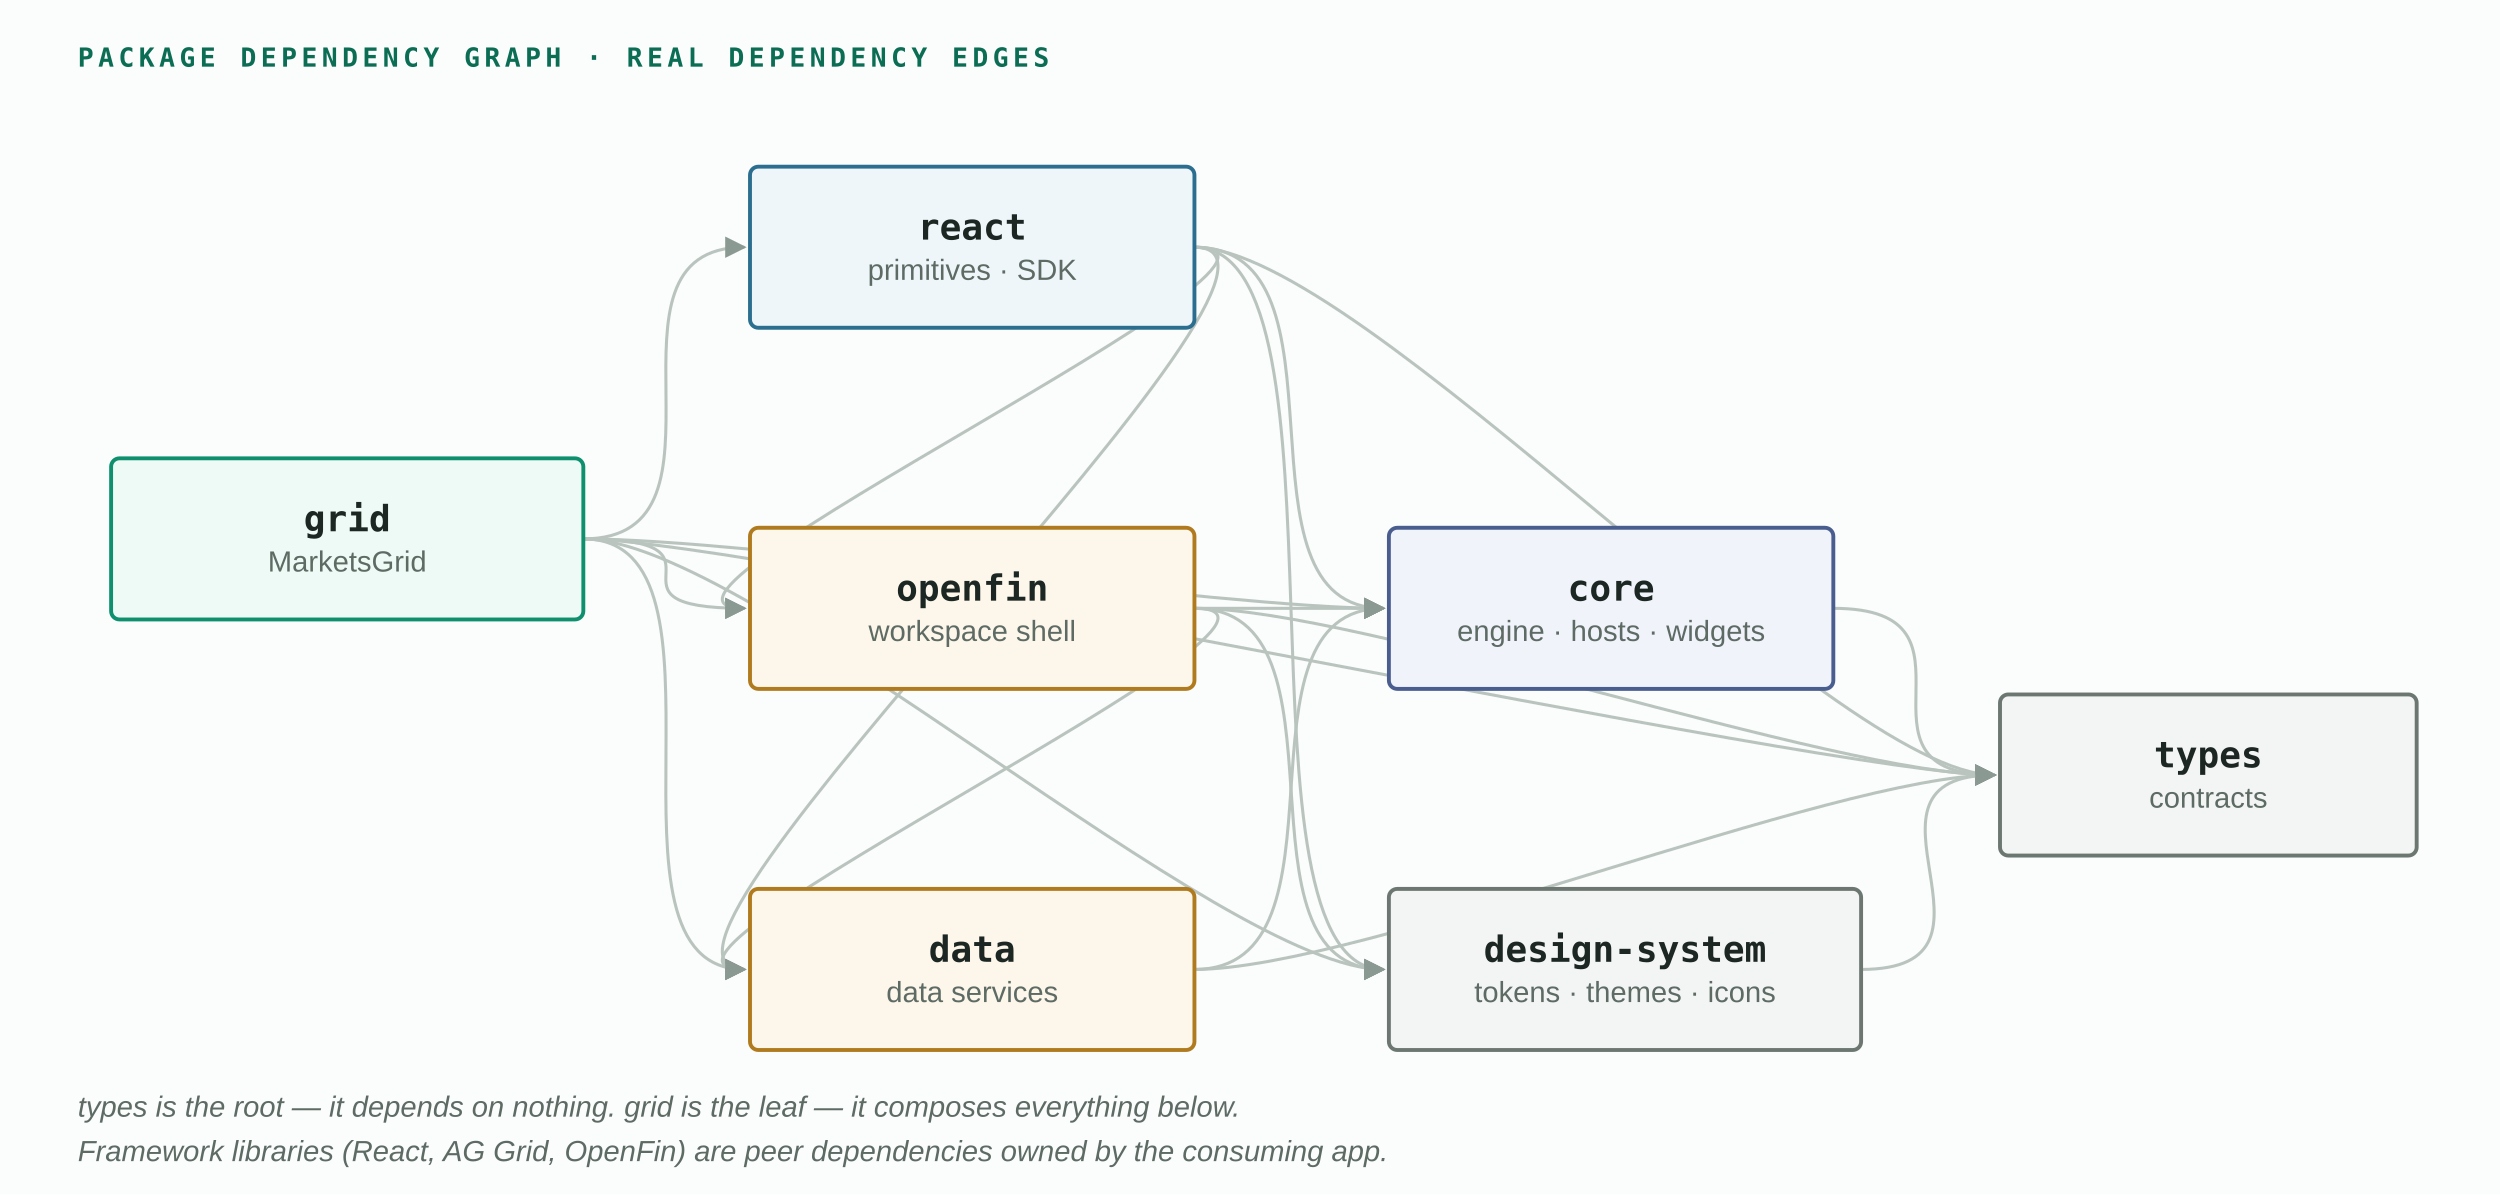
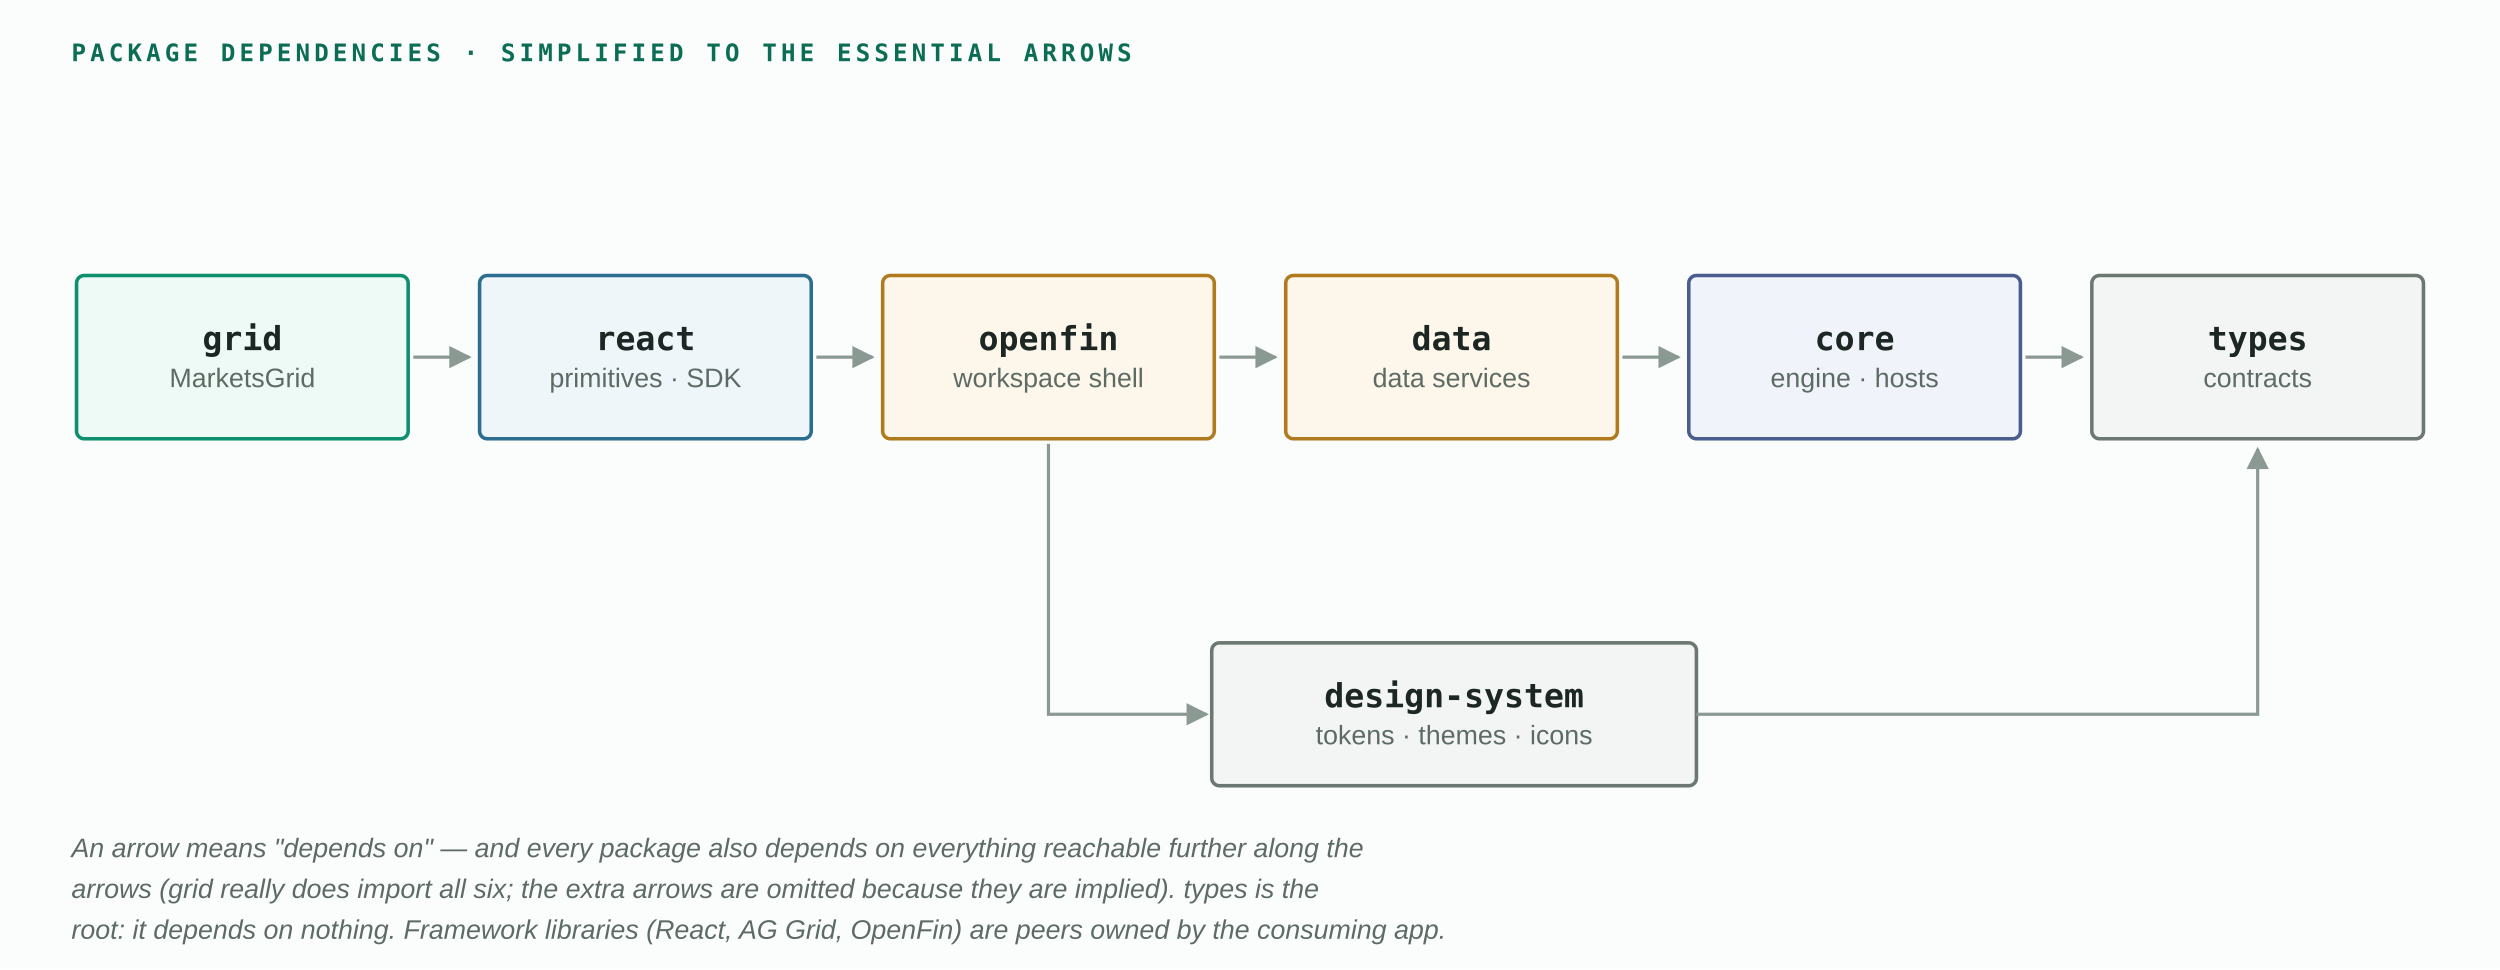
- <svg xmlns="http://www.w3.org/2000/svg" viewBox="0 0 900 430" font-family="-apple-system, 'Segoe UI', 'Helvetica Neue', Arial, sans-serif" role="img" aria-label="StarUI package dependency graph">
+ <svg xmlns="http://www.w3.org/2000/svg" viewBox="0 0 980 380" font-family="-apple-system, 'Segoe UI', 'Helvetica Neue', Arial, sans-serif" role="img" aria-label="StarUI package dependency graph">
  <defs>
    <marker id="arr" viewBox="0 0 10 10" refX="9" refY="5" markerWidth="7" markerHeight="7" orient="auto-start-reverse">
      <path d="M0,0 L10,5 L0,10 z" fill="#8a9992" />
    </marker>
    <marker id="arrAccent" viewBox="0 0 10 10" refX="9" refY="5" markerWidth="7" markerHeight="7" orient="auto-start-reverse">
      <path d="M0,0 L10,5 L0,10 z" fill="#0e8f6d" />
    </marker>
  </defs>
-   <rect width="900" height="430" fill="#fbfcfc" />
-   <path d="M210,194 C270,194 210,89 268,89" fill="none" stroke="#b9c4be" stroke-width="1.1" marker-end="url(#arr)" />
-   <path d="M210,194 C270,194 210,219 268,219" fill="none" stroke="#b9c4be" stroke-width="1.1" marker-end="url(#arr)" />
-   <path d="M210,194 C270,194 210,349 268,349" fill="none" stroke="#b9c4be" stroke-width="1.1" marker-end="url(#arr)" />
-   <path d="M210,194 C270,194 440,219 498,219" fill="none" stroke="#b9c4be" stroke-width="1.1" marker-end="url(#arr)" />
-   <path d="M210,194 C270,194 440,349 498,349" fill="none" stroke="#b9c4be" stroke-width="1.1" marker-end="url(#arr)" />
-   <path d="M210,194 C270,194 660,279 718,279" fill="none" stroke="#b9c4be" stroke-width="1.1" marker-end="url(#arr)" />
-   <path d="M430,89 C490,89 210,219 268,219" fill="none" stroke="#b9c4be" stroke-width="1.1" marker-end="url(#arr)" />
-   <path d="M430,89 C490,89 210,349 268,349" fill="none" stroke="#b9c4be" stroke-width="1.1" marker-end="url(#arr)" />
-   <path d="M430,89 C490,89 440,219 498,219" fill="none" stroke="#b9c4be" stroke-width="1.1" marker-end="url(#arr)" />
-   <path d="M430,89 C490,89 440,349 498,349" fill="none" stroke="#b9c4be" stroke-width="1.1" marker-end="url(#arr)" />
-   <path d="M430,89 C490,89 660,279 718,279" fill="none" stroke="#b9c4be" stroke-width="1.1" marker-end="url(#arr)" />
-   <path d="M430,219 C490,219 210,349 268,349" fill="none" stroke="#b9c4be" stroke-width="1.1" marker-end="url(#arr)" />
-   <path d="M430,219 C490,219 440,219 498,219" fill="none" stroke="#b9c4be" stroke-width="1.1" marker-end="url(#arr)" />
-   <path d="M430,219 C490,219 440,349 498,349" fill="none" stroke="#b9c4be" stroke-width="1.1" marker-end="url(#arr)" />
-   <path d="M430,219 C490,219 660,279 718,279" fill="none" stroke="#b9c4be" stroke-width="1.1" marker-end="url(#arr)" />
-   <path d="M430,349 C490,349 440,219 498,219" fill="none" stroke="#b9c4be" stroke-width="1.1" marker-end="url(#arr)" />
-   <path d="M430,349 C490,349 660,279 718,279" fill="none" stroke="#b9c4be" stroke-width="1.1" marker-end="url(#arr)" />
-   <path d="M660,219 C720,219 660,279 718,279" fill="none" stroke="#b9c4be" stroke-width="1.1" marker-end="url(#arr)" />
-   <path d="M670,349 C730,349 660,279 718,279" fill="none" stroke="#b9c4be" stroke-width="1.1" marker-end="url(#arr)" />
-   <rect x="40" y="165" width="170" height="58" rx="3" fill="#eefaf5" stroke="#0e8f6d" stroke-width="1.4" />
-   <text x="125" y="191.25" text-anchor="middle" font-size="13" font-weight="650" fill="#1c2622" font-family="ui-monospace, 'SF Mono', Menlo, Consolas, monospace">grid</text>
-   <text x="125" y="205.75" text-anchor="middle" font-size="10.5" fill="#5d6b64">MarketsGrid</text>
-   <rect x="270" y="60" width="160" height="58" rx="3" fill="#eef6fa" stroke="#2c6e8f" stroke-width="1.4" />
-   <text x="350" y="86.25" text-anchor="middle" font-size="13" font-weight="650" fill="#1c2622" font-family="ui-monospace, 'SF Mono', Menlo, Consolas, monospace">react</text>
-   <text x="350" y="100.75" text-anchor="middle" font-size="10.5" fill="#5d6b64">primitives · SDK</text>
-   <rect x="270" y="190" width="160" height="58" rx="3" fill="#fdf6ea" stroke="#b07a1e" stroke-width="1.4" />
-   <text x="350" y="216.25" text-anchor="middle" font-size="13" font-weight="650" fill="#1c2622" font-family="ui-monospace, 'SF Mono', Menlo, Consolas, monospace">openfin</text>
-   <text x="350" y="230.75" text-anchor="middle" font-size="10.5" fill="#5d6b64">workspace shell</text>
-   <rect x="270" y="320" width="160" height="58" rx="3" fill="#fdf6ea" stroke="#b07a1e" stroke-width="1.4" />
-   <text x="350" y="346.25" text-anchor="middle" font-size="13" font-weight="650" fill="#1c2622" font-family="ui-monospace, 'SF Mono', Menlo, Consolas, monospace">data</text>
-   <text x="350" y="360.75" text-anchor="middle" font-size="10.5" fill="#5d6b64">data services</text>
-   <rect x="500" y="190" width="160" height="58" rx="3" fill="#f0f3fa" stroke="#4a5d8f" stroke-width="1.4" />
-   <text x="580" y="216.25" text-anchor="middle" font-size="13" font-weight="650" fill="#1c2622" font-family="ui-monospace, 'SF Mono', Menlo, Consolas, monospace">core</text>
-   <text x="580" y="230.75" text-anchor="middle" font-size="10.5" fill="#5d6b64">engine · hosts · widgets</text>
-   <rect x="500" y="320" width="170" height="58" rx="3" fill="#f3f5f4" stroke="#6b7770" stroke-width="1.4" />
-   <text x="585" y="346.25" text-anchor="middle" font-size="13" font-weight="650" fill="#1c2622" font-family="ui-monospace, 'SF Mono', Menlo, Consolas, monospace">design-system</text>
-   <text x="585" y="360.75" text-anchor="middle" font-size="10.5" fill="#5d6b64">tokens · themes · icons</text>
-   <rect x="720" y="250" width="150" height="58" rx="3" fill="#f3f5f4" stroke="#6b7770" stroke-width="1.4" />
-   <text x="795" y="276.25" text-anchor="middle" font-size="13" font-weight="650" fill="#1c2622" font-family="ui-monospace, 'SF Mono', Menlo, Consolas, monospace">types</text>
-   <text x="795" y="290.75" text-anchor="middle" font-size="10.5" fill="#5d6b64">contracts</text>
-   <text x="28" y="24" font-size="9.5" font-weight="700" letter-spacing="1.6" fill="#0b6e54" font-family="ui-monospace, 'SF Mono', Menlo, Consolas, monospace">PACKAGE DEPENDENCY GRAPH · REAL DEPENDENCY EDGES</text>
-   <text x="28" y="402" font-size="10.5" fill="#5d6b64" font-style="italic">types is the root — it depends on nothing. grid is the leaf — it composes everything below.</text>
-   <text x="28" y="418" font-size="10.5" fill="#5d6b64" font-style="italic">Framework libraries (React, AG Grid, OpenFin) are peer dependencies owned by the consuming app.</text>
+   <rect width="980" height="380" fill="#fbfcfc" />
+   <rect x="30" y="108" width="130" height="64" rx="3" fill="#eefaf5" stroke="#0e8f6d" stroke-width="1.4" />
+   <text x="95" y="137.25" text-anchor="middle" font-size="13" font-weight="650" fill="#1c2622" font-family="ui-monospace, 'SF Mono', Menlo, Consolas, monospace">grid</text>
+   <text x="95" y="151.75" text-anchor="middle" font-size="10.5" fill="#5d6b64">MarketsGrid</text>
+   <path d="M162,140 L184,140" fill="none" stroke="#8a9992" stroke-width="1.25" marker-end="url(#arr)" />
+   <rect x="188" y="108" width="130" height="64" rx="3" fill="#eef6fa" stroke="#2c6e8f" stroke-width="1.4" />
+   <text x="253" y="137.25" text-anchor="middle" font-size="13" font-weight="650" fill="#1c2622" font-family="ui-monospace, 'SF Mono', Menlo, Consolas, monospace">react</text>
+   <text x="253" y="151.75" text-anchor="middle" font-size="10.5" fill="#5d6b64">primitives · SDK</text>
+   <path d="M320,140 L342,140" fill="none" stroke="#8a9992" stroke-width="1.25" marker-end="url(#arr)" />
+   <rect x="346" y="108" width="130" height="64" rx="3" fill="#fdf6ea" stroke="#b07a1e" stroke-width="1.4" />
+   <text x="411" y="137.25" text-anchor="middle" font-size="13" font-weight="650" fill="#1c2622" font-family="ui-monospace, 'SF Mono', Menlo, Consolas, monospace">openfin</text>
+   <text x="411" y="151.75" text-anchor="middle" font-size="10.5" fill="#5d6b64">workspace shell</text>
+   <path d="M478,140 L500,140" fill="none" stroke="#8a9992" stroke-width="1.25" marker-end="url(#arr)" />
+   <rect x="504" y="108" width="130" height="64" rx="3" fill="#fdf6ea" stroke="#b07a1e" stroke-width="1.4" />
+   <text x="569" y="137.25" text-anchor="middle" font-size="13" font-weight="650" fill="#1c2622" font-family="ui-monospace, 'SF Mono', Menlo, Consolas, monospace">data</text>
+   <text x="569" y="151.75" text-anchor="middle" font-size="10.5" fill="#5d6b64">data services</text>
+   <path d="M636,140 L658,140" fill="none" stroke="#8a9992" stroke-width="1.25" marker-end="url(#arr)" />
+   <rect x="662" y="108" width="130" height="64" rx="3" fill="#f0f3fa" stroke="#4a5d8f" stroke-width="1.4" />
+   <text x="727" y="137.25" text-anchor="middle" font-size="13" font-weight="650" fill="#1c2622" font-family="ui-monospace, 'SF Mono', Menlo, Consolas, monospace">core</text>
+   <text x="727" y="151.75" text-anchor="middle" font-size="10.5" fill="#5d6b64">engine · hosts</text>
+   <path d="M794,140 L816,140" fill="none" stroke="#8a9992" stroke-width="1.25" marker-end="url(#arr)" />
+   <rect x="820" y="108" width="130" height="64" rx="3" fill="#f3f5f4" stroke="#6b7770" stroke-width="1.4" />
+   <text x="885" y="137.25" text-anchor="middle" font-size="13" font-weight="650" fill="#1c2622" font-family="ui-monospace, 'SF Mono', Menlo, Consolas, monospace">types</text>
+   <text x="885" y="151.75" text-anchor="middle" font-size="10.5" fill="#5d6b64">contracts</text>
+   <rect x="475" y="252" width="190" height="56" rx="3" fill="#f3f5f4" stroke="#6b7770" stroke-width="1.4" />
+   <text x="570" y="277.25" text-anchor="middle" font-size="13" font-weight="650" fill="#1c2622" font-family="ui-monospace, 'SF Mono', Menlo, Consolas, monospace">design-system</text>
+   <text x="570" y="291.75" text-anchor="middle" font-size="10.5" fill="#5d6b64">tokens · themes · icons</text>
+   <path d="M411,174 L411,280 L473,280" fill="none" stroke="#8a9992" stroke-width="1.25" marker-end="url(#arr)" />
+   <path d="M665,280 L885,280 L885,176" fill="none" stroke="#8a9992" stroke-width="1.25" marker-end="url(#arr)" />
+   <text x="28" y="24" font-size="9.5" font-weight="700" letter-spacing="1.6" fill="#0b6e54" font-family="ui-monospace, 'SF Mono', Menlo, Consolas, monospace">PACKAGE DEPENDENCIES · SIMPLIFIED TO THE ESSENTIAL ARROWS</text>
+   <text x="28" y="336" font-size="10.5" fill="#5d6b64" font-style="italic">An arrow means "depends on" — and every package also depends on everything reachable further along the</text>
+   <text x="28" y="352" font-size="10.5" fill="#5d6b64" font-style="italic">arrows (grid really does import all six; the extra arrows are omitted because they are implied). types is the</text>
+   <text x="28" y="368" font-size="10.5" fill="#5d6b64" font-style="italic">root: it depends on nothing. Framework libraries (React, AG Grid, OpenFin) are peers owned by the consuming app.</text>
</svg>
